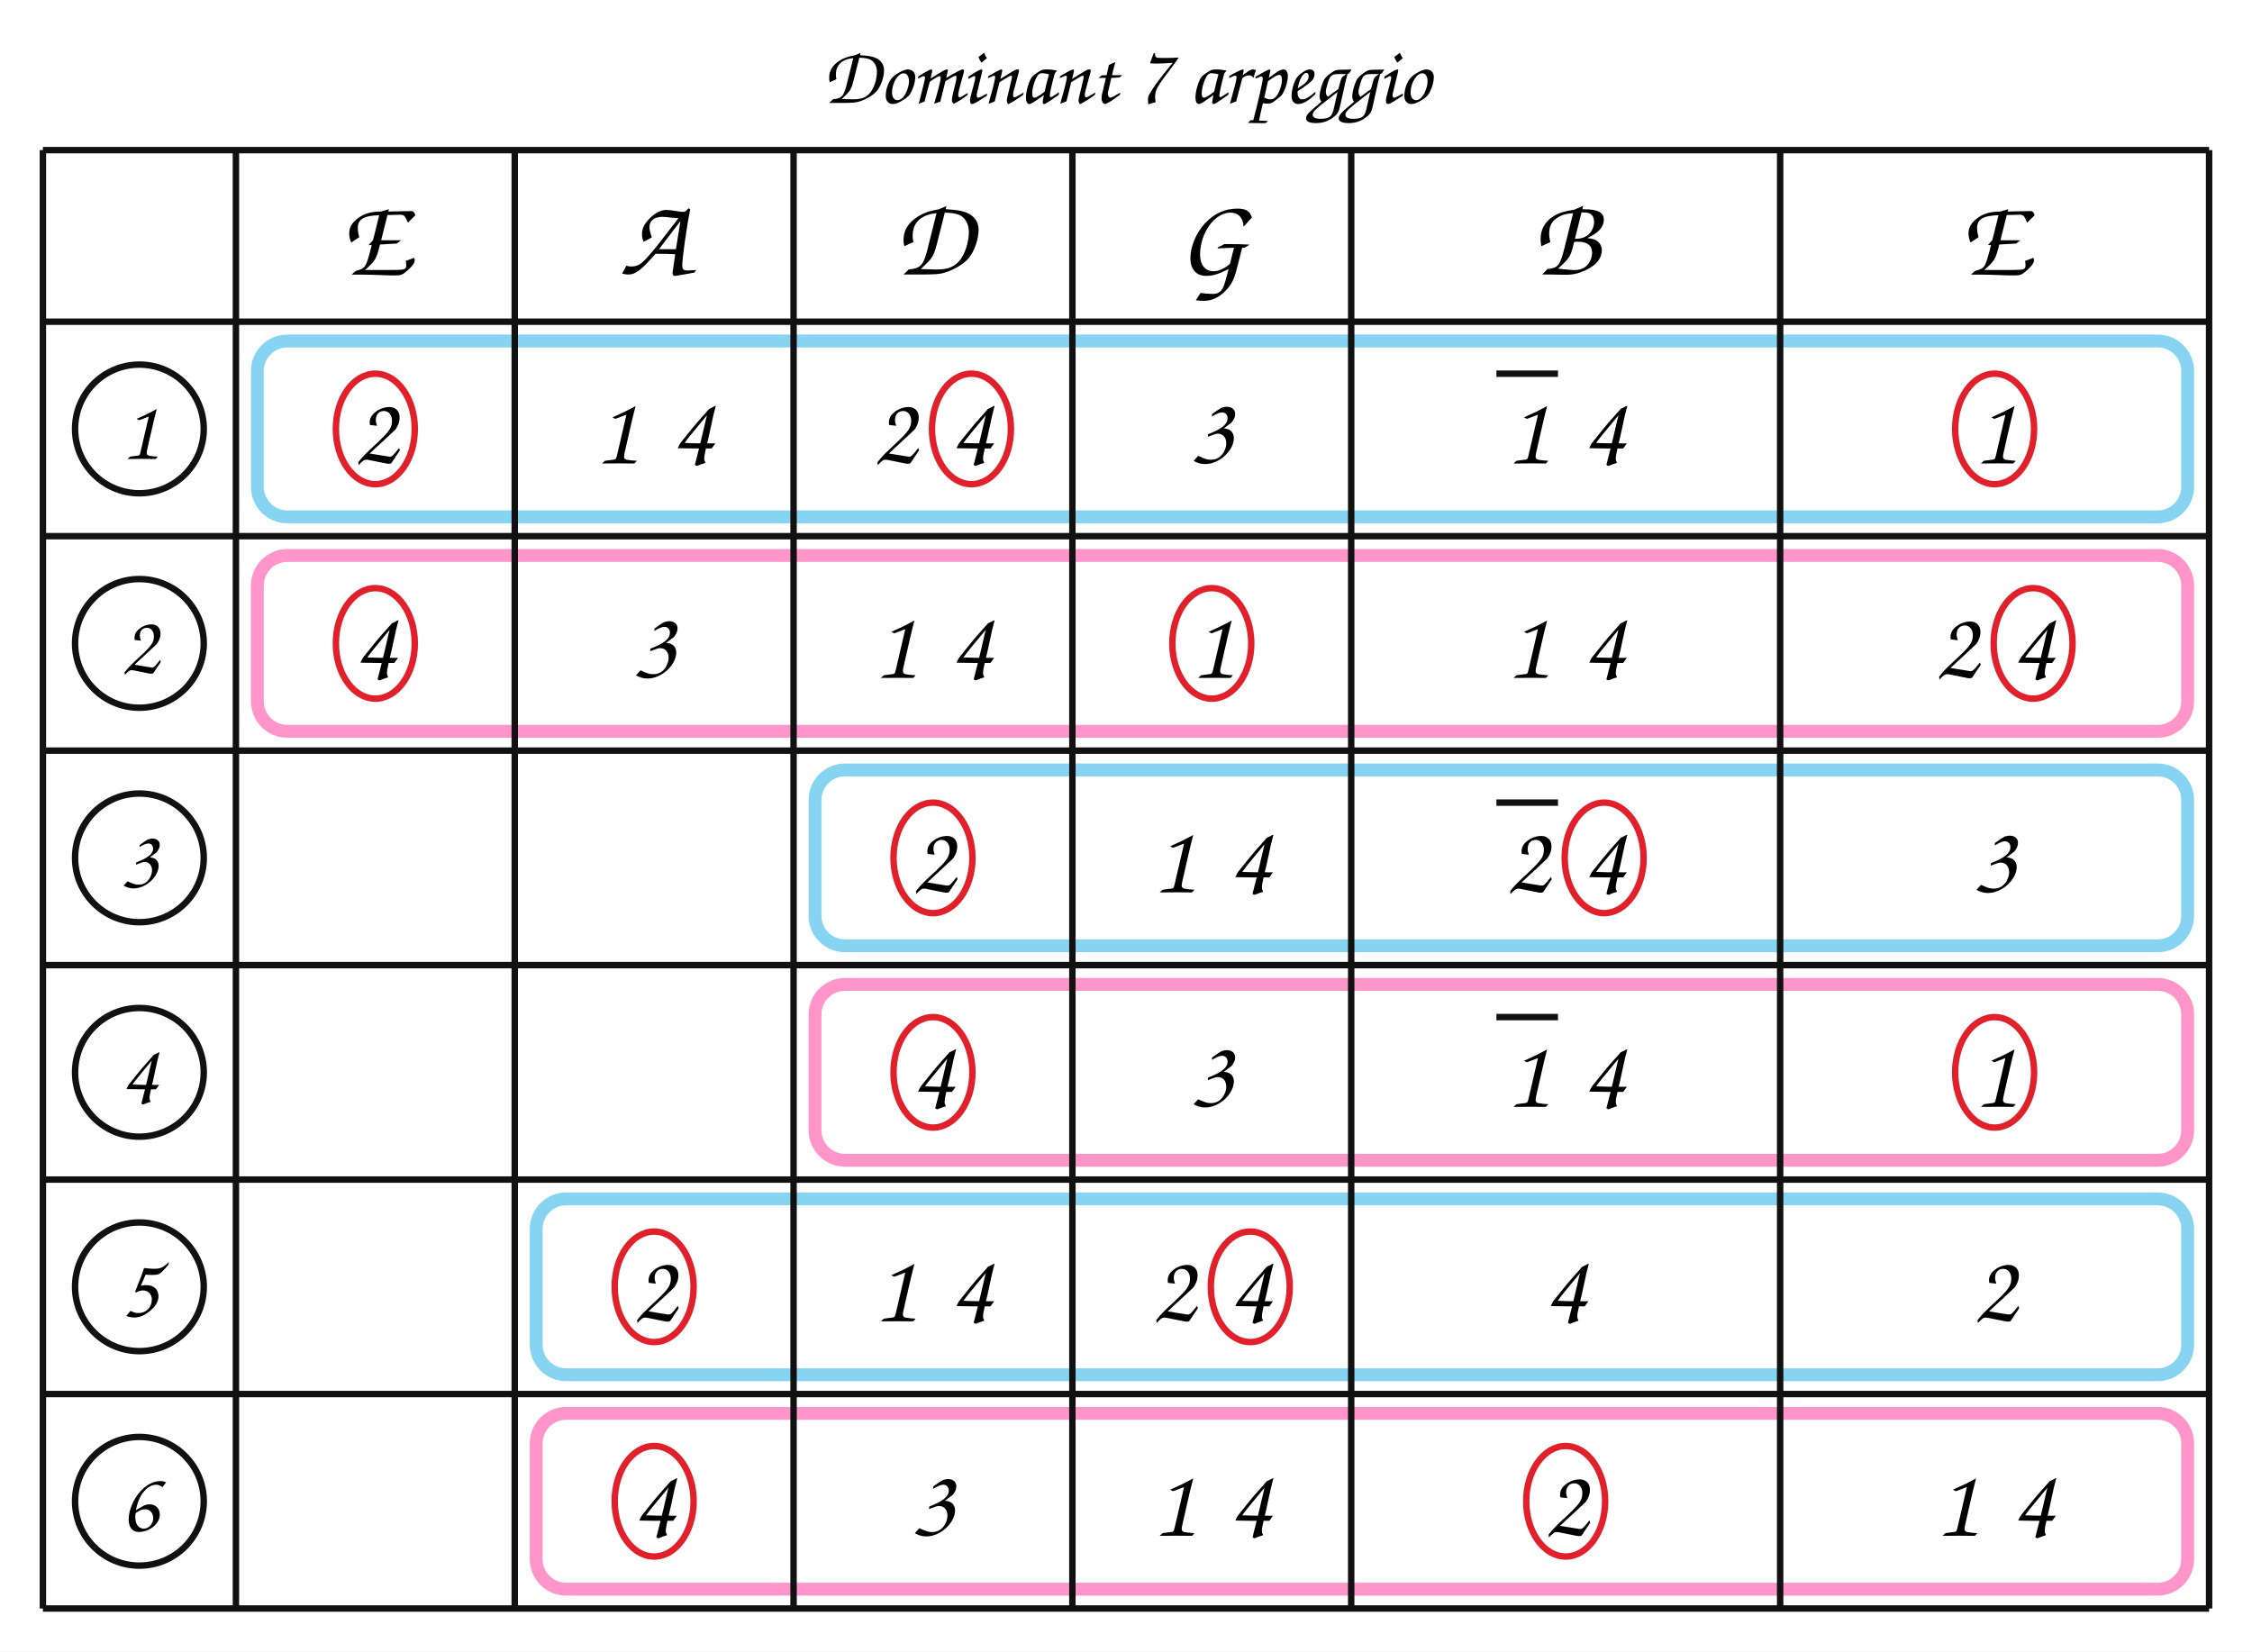
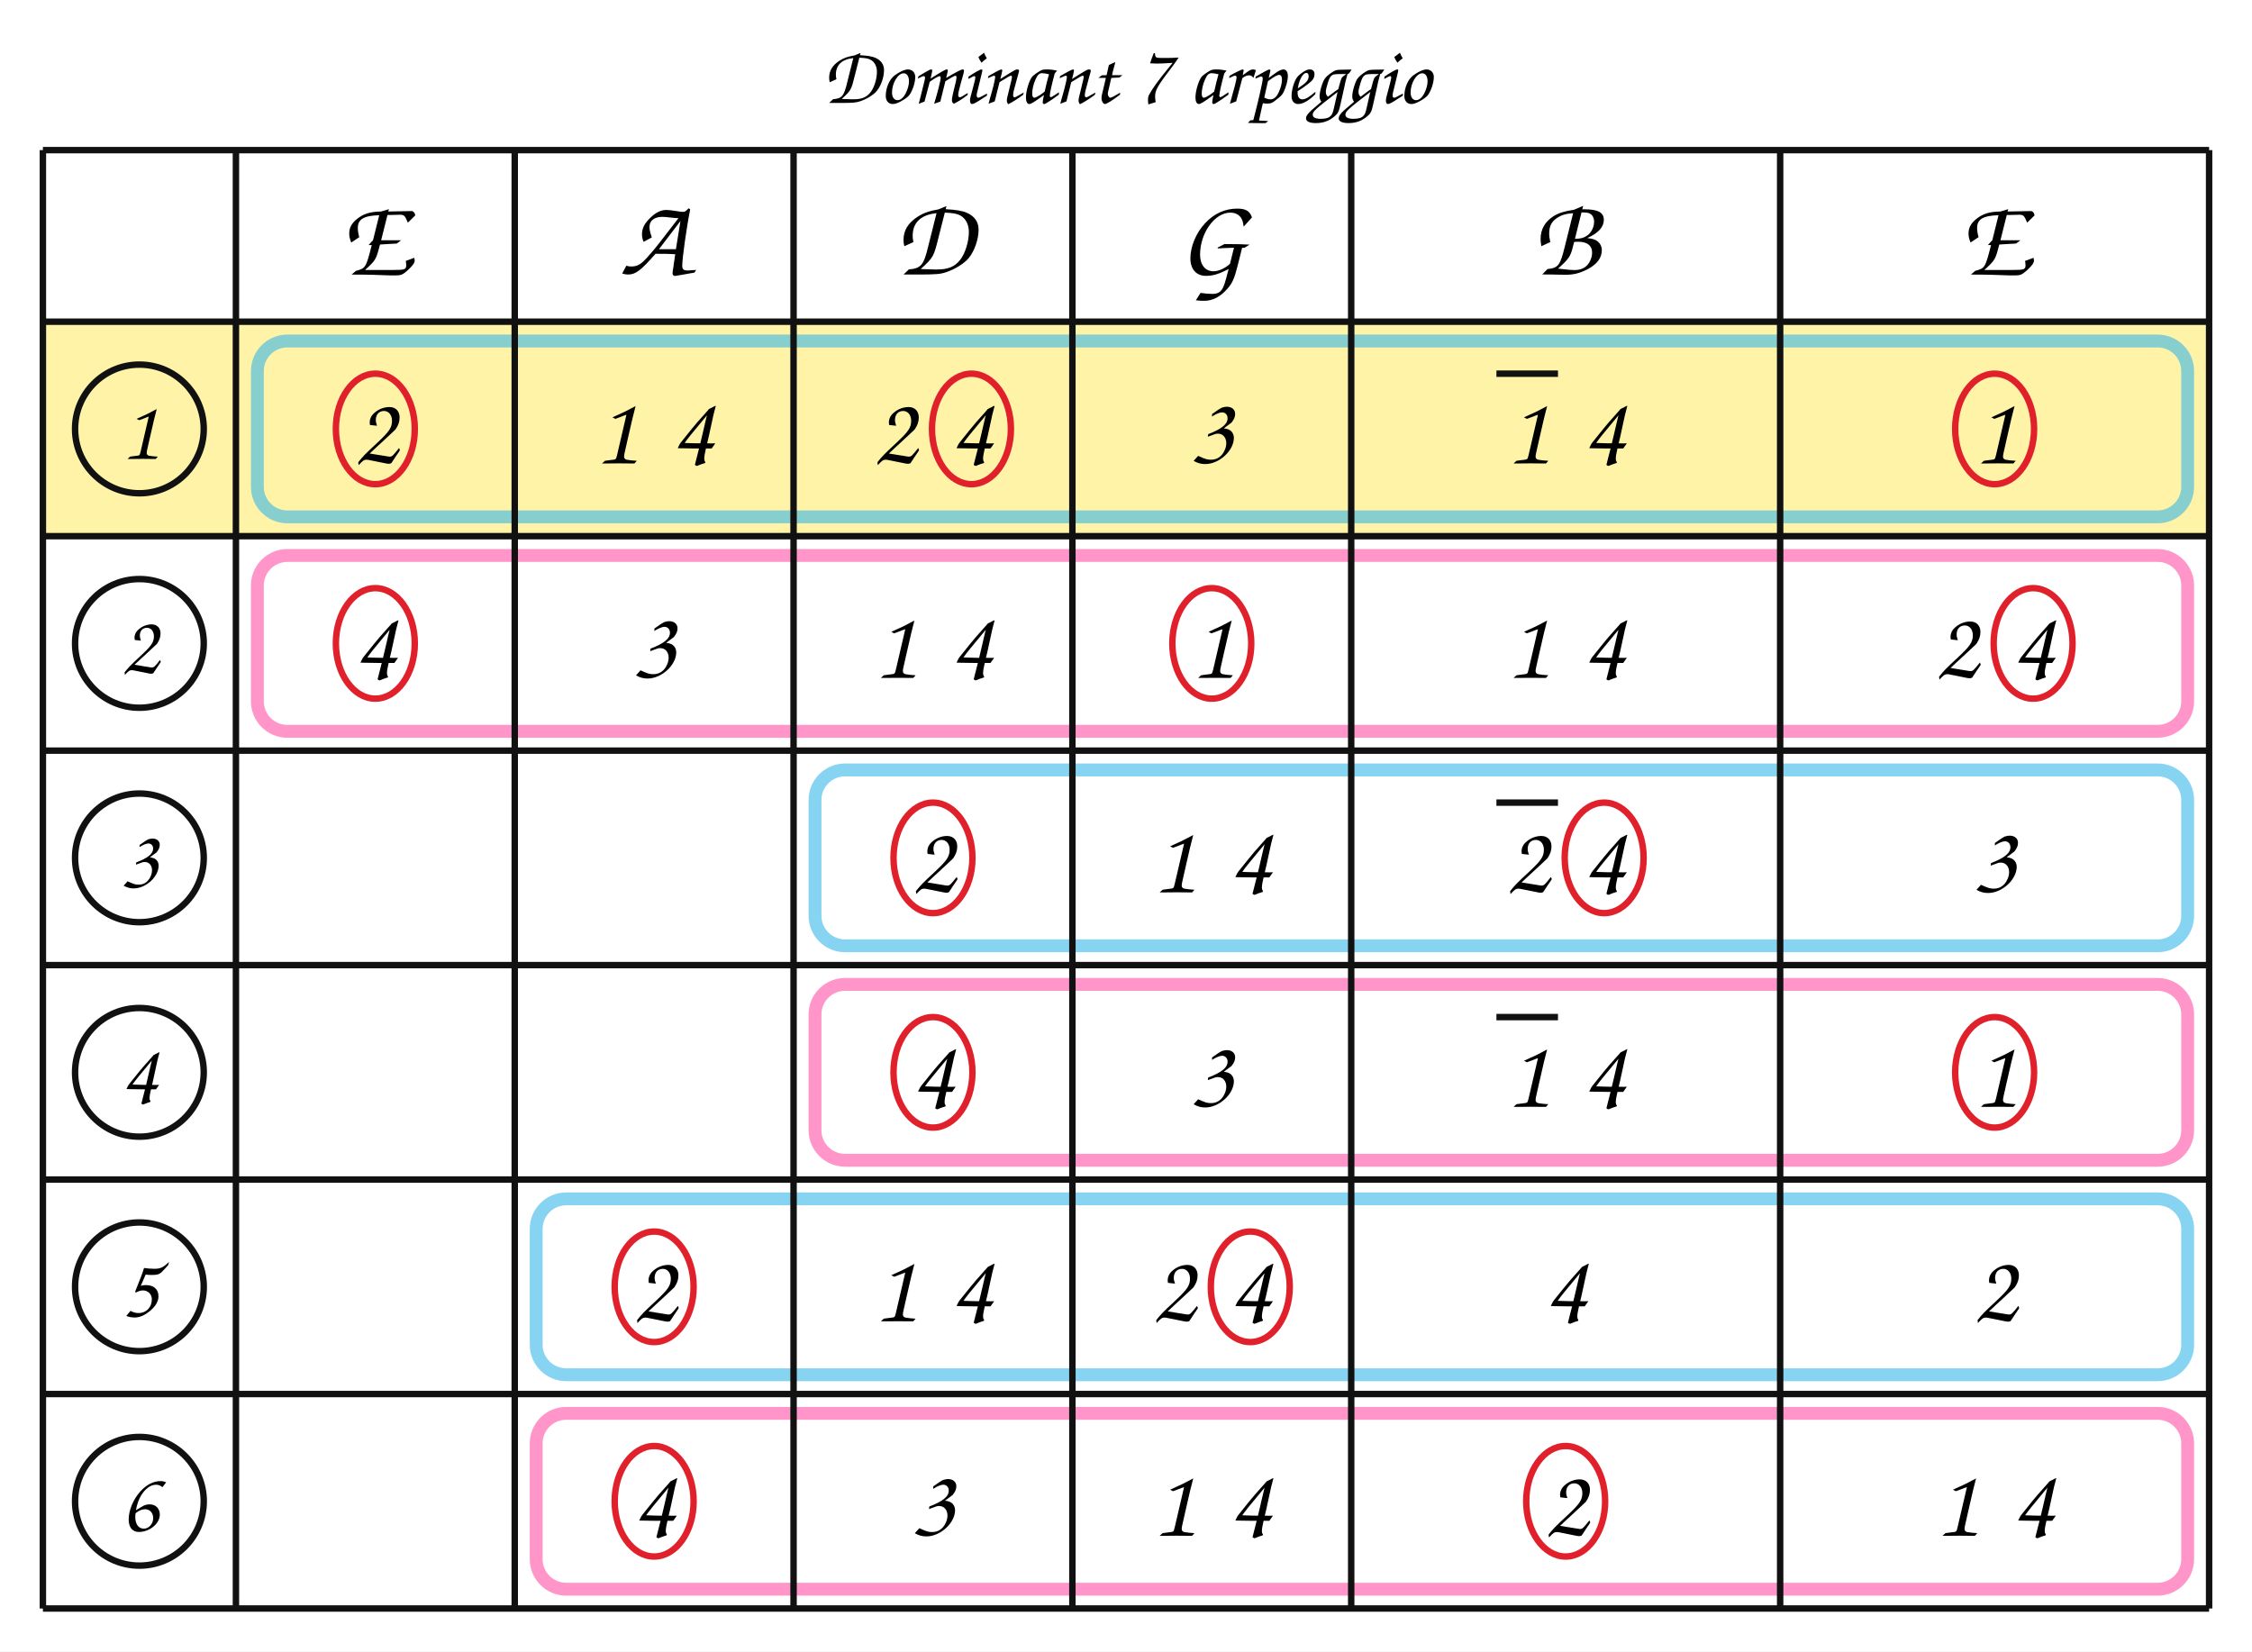
<svg xmlns="http://www.w3.org/2000/svg" viewBox="0 0 1050 770">
  <rect width="100%" height="100%" fill="#fff" />
  <text x="525" y="48" font-size="38" font-family="Segoe Print, Comic Sans MS, cursive" text-anchor="middle">Dominant 7 arpeggio</text>
  <text x="175" y="128" font-size="52" font-family="Segoe Print, Comic Sans MS, cursive" text-anchor="middle">E</text>
  <text x="305" y="128" font-size="52" font-family="Segoe Print, Comic Sans MS, cursive" text-anchor="middle">A</text>
  <text x="435" y="128" font-size="52" font-family="Segoe Print, Comic Sans MS, cursive" text-anchor="middle">D</text>
  <text x="565" y="128" font-size="52" font-family="Segoe Print, Comic Sans MS, cursive" text-anchor="middle">G</text>
  <text x="730" y="128" font-size="52" font-family="Segoe Print, Comic Sans MS, cursive" text-anchor="middle">B</text>
  <text x="930" y="128" font-size="52" font-family="Segoe Print, Comic Sans MS, cursive" text-anchor="middle">E</text>
+   <rect x="20" y="150" width="1010" height="100" fill="#fff3a8" />
  <rect x="120" y="159" width="900" height="82" rx="14" fill="none" stroke="#35b8e8" stroke-width="6" opacity=".6" />
  <circle cx="65" cy="200" r="30" fill="none" stroke="#111" stroke-width="3" />
  <text x="65" y="214" font-size="40" font-family="Segoe Print, Comic Sans MS, cursive" text-anchor="middle">1</text>
  <text x="175" y="216.1" font-size="46" font-family="Segoe Print, Comic Sans MS, cursive" text-anchor="middle">2</text>
  <ellipse cx="175" cy="200" rx="18.4" ry="25.76" fill="none" stroke="#e0202a" stroke-width="3" />
  <text x="287.06" y="216.1" font-size="46" font-family="Segoe Print, Comic Sans MS, cursive" text-anchor="middle">1</text>
  <text x="322.94" y="216.1" font-size="46" font-family="Segoe Print, Comic Sans MS, cursive" text-anchor="middle">4</text>
  <text x="417.06" y="216.1" font-size="46" font-family="Segoe Print, Comic Sans MS, cursive" text-anchor="middle">2</text>
  <text x="452.94" y="216.1" font-size="46" font-family="Segoe Print, Comic Sans MS, cursive" text-anchor="middle">4</text>
  <ellipse cx="452.94" cy="200" rx="18.4" ry="25.76" fill="none" stroke="#e0202a" stroke-width="3" />
  <text x="565" y="216.1" font-size="46" font-family="Segoe Print, Comic Sans MS, cursive" text-anchor="middle">3</text>
  <text x="712.06" y="216.1" font-size="46" font-family="Segoe Print, Comic Sans MS, cursive" text-anchor="middle">1</text>
  <line x1="697.708" x2="726.412" y1="174.24" y2="174.24" stroke="#111" stroke-width="3" />
  <text x="747.94" y="216.1" font-size="46" font-family="Segoe Print, Comic Sans MS, cursive" text-anchor="middle">4</text>
  <text x="930" y="216.1" font-size="46" font-family="Segoe Print, Comic Sans MS, cursive" text-anchor="middle">1</text>
  <ellipse cx="930" cy="200" rx="18.4" ry="25.76" fill="none" stroke="#e0202a" stroke-width="3" />
  <rect x="120" y="259" width="900" height="82" rx="14" fill="none" stroke="#ff4fa3" stroke-width="6" opacity=".6" />
  <circle cx="65" cy="300" r="30" fill="none" stroke="#111" stroke-width="3" />
  <text x="65" y="314" font-size="40" font-family="Segoe Print, Comic Sans MS, cursive" text-anchor="middle">2</text>
  <text x="175" y="316.1" font-size="46" font-family="Segoe Print, Comic Sans MS, cursive" text-anchor="middle">4</text>
  <ellipse cx="175" cy="300" rx="18.4" ry="25.76" fill="none" stroke="#e0202a" stroke-width="3" />
  <text x="305" y="316.1" font-size="46" font-family="Segoe Print, Comic Sans MS, cursive" text-anchor="middle">3</text>
  <text x="417.06" y="316.1" font-size="46" font-family="Segoe Print, Comic Sans MS, cursive" text-anchor="middle">1</text>
  <text x="452.94" y="316.1" font-size="46" font-family="Segoe Print, Comic Sans MS, cursive" text-anchor="middle">4</text>
  <text x="565" y="316.1" font-size="46" font-family="Segoe Print, Comic Sans MS, cursive" text-anchor="middle">1</text>
  <ellipse cx="565" cy="300" rx="18.4" ry="25.76" fill="none" stroke="#e0202a" stroke-width="3" />
  <text x="712.06" y="316.1" font-size="46" font-family="Segoe Print, Comic Sans MS, cursive" text-anchor="middle">1</text>
  <text x="747.94" y="316.1" font-size="46" font-family="Segoe Print, Comic Sans MS, cursive" text-anchor="middle">4</text>
  <text x="912.06" y="316.1" font-size="46" font-family="Segoe Print, Comic Sans MS, cursive" text-anchor="middle">2</text>
  <text x="947.94" y="316.1" font-size="46" font-family="Segoe Print, Comic Sans MS, cursive" text-anchor="middle">4</text>
  <ellipse cx="947.94" cy="300" rx="18.4" ry="25.76" fill="none" stroke="#e0202a" stroke-width="3" />
  <rect x="380" y="359" width="640" height="82" rx="14" fill="none" stroke="#35b8e8" stroke-width="6" opacity=".6" />
  <circle cx="65" cy="400" r="30" fill="none" stroke="#111" stroke-width="3" />
  <text x="65" y="414" font-size="40" font-family="Segoe Print, Comic Sans MS, cursive" text-anchor="middle">3</text>
  <text x="435" y="416.1" font-size="46" font-family="Segoe Print, Comic Sans MS, cursive" text-anchor="middle">2</text>
  <ellipse cx="435" cy="400" rx="18.4" ry="25.76" fill="none" stroke="#e0202a" stroke-width="3" />
  <text x="547.06" y="416.1" font-size="46" font-family="Segoe Print, Comic Sans MS, cursive" text-anchor="middle">1</text>
  <text x="582.94" y="416.1" font-size="46" font-family="Segoe Print, Comic Sans MS, cursive" text-anchor="middle">4</text>
  <text x="712.06" y="416.1" font-size="46" font-family="Segoe Print, Comic Sans MS, cursive" text-anchor="middle">2</text>
  <line x1="697.708" x2="726.412" y1="374.24" y2="374.24" stroke="#111" stroke-width="3" />
  <text x="747.94" y="416.1" font-size="46" font-family="Segoe Print, Comic Sans MS, cursive" text-anchor="middle">4</text>
  <ellipse cx="747.94" cy="400" rx="18.4" ry="25.76" fill="none" stroke="#e0202a" stroke-width="3" />
  <text x="930" y="416.1" font-size="46" font-family="Segoe Print, Comic Sans MS, cursive" text-anchor="middle">3</text>
  <rect x="380" y="459" width="640" height="82" rx="14" fill="none" stroke="#ff4fa3" stroke-width="6" opacity=".6" />
  <circle cx="65" cy="500" r="30" fill="none" stroke="#111" stroke-width="3" />
  <text x="65" y="514" font-size="40" font-family="Segoe Print, Comic Sans MS, cursive" text-anchor="middle">4</text>
  <text x="435" y="516.1" font-size="46" font-family="Segoe Print, Comic Sans MS, cursive" text-anchor="middle">4</text>
  <ellipse cx="435" cy="500" rx="18.4" ry="25.76" fill="none" stroke="#e0202a" stroke-width="3" />
  <text x="565" y="516.1" font-size="46" font-family="Segoe Print, Comic Sans MS, cursive" text-anchor="middle">3</text>
  <text x="712.06" y="516.1" font-size="46" font-family="Segoe Print, Comic Sans MS, cursive" text-anchor="middle">1</text>
  <line x1="697.708" x2="726.412" y1="474.24" y2="474.24" stroke="#111" stroke-width="3" />
  <text x="747.94" y="516.1" font-size="46" font-family="Segoe Print, Comic Sans MS, cursive" text-anchor="middle">4</text>
  <text x="930" y="516.1" font-size="46" font-family="Segoe Print, Comic Sans MS, cursive" text-anchor="middle">1</text>
  <ellipse cx="930" cy="500" rx="18.4" ry="25.76" fill="none" stroke="#e0202a" stroke-width="3" />
  <rect x="250" y="559" width="770" height="82" rx="14" fill="none" stroke="#35b8e8" stroke-width="6" opacity=".6" />
  <circle cx="65" cy="600" r="30" fill="none" stroke="#111" stroke-width="3" />
  <text x="65" y="614" font-size="40" font-family="Segoe Print, Comic Sans MS, cursive" text-anchor="middle">5</text>
  <text x="305" y="616.1" font-size="46" font-family="Segoe Print, Comic Sans MS, cursive" text-anchor="middle">2</text>
  <ellipse cx="305" cy="600" rx="18.4" ry="25.76" fill="none" stroke="#e0202a" stroke-width="3" />
  <text x="417.06" y="616.1" font-size="46" font-family="Segoe Print, Comic Sans MS, cursive" text-anchor="middle">1</text>
  <text x="452.94" y="616.1" font-size="46" font-family="Segoe Print, Comic Sans MS, cursive" text-anchor="middle">4</text>
  <text x="547.06" y="616.1" font-size="46" font-family="Segoe Print, Comic Sans MS, cursive" text-anchor="middle">2</text>
  <text x="582.94" y="616.1" font-size="46" font-family="Segoe Print, Comic Sans MS, cursive" text-anchor="middle">4</text>
  <ellipse cx="582.94" cy="600" rx="18.4" ry="25.76" fill="none" stroke="#e0202a" stroke-width="3" />
  <text x="730" y="616.1" font-size="46" font-family="Segoe Print, Comic Sans MS, cursive" text-anchor="middle">4</text>
  <text x="930" y="616.1" font-size="46" font-family="Segoe Print, Comic Sans MS, cursive" text-anchor="middle">2</text>
  <rect x="250" y="659" width="770" height="82" rx="14" fill="none" stroke="#ff4fa3" stroke-width="6" opacity=".6" />
  <circle cx="65" cy="700" r="30" fill="none" stroke="#111" stroke-width="3" />
  <text x="65" y="714" font-size="40" font-family="Segoe Print, Comic Sans MS, cursive" text-anchor="middle">6</text>
  <text x="305" y="716.1" font-size="46" font-family="Segoe Print, Comic Sans MS, cursive" text-anchor="middle">4</text>
  <ellipse cx="305" cy="700" rx="18.4" ry="25.76" fill="none" stroke="#e0202a" stroke-width="3" />
  <text x="435" y="716.1" font-size="46" font-family="Segoe Print, Comic Sans MS, cursive" text-anchor="middle">3</text>
  <text x="547.06" y="716.1" font-size="46" font-family="Segoe Print, Comic Sans MS, cursive" text-anchor="middle">1</text>
  <text x="582.94" y="716.1" font-size="46" font-family="Segoe Print, Comic Sans MS, cursive" text-anchor="middle">4</text>
  <text x="730" y="716.1" font-size="46" font-family="Segoe Print, Comic Sans MS, cursive" text-anchor="middle">2</text>
  <ellipse cx="730" cy="700" rx="18.4" ry="25.76" fill="none" stroke="#e0202a" stroke-width="3" />
  <text x="912.06" y="716.1" font-size="46" font-family="Segoe Print, Comic Sans MS, cursive" text-anchor="middle">1</text>
  <text x="947.94" y="716.1" font-size="46" font-family="Segoe Print, Comic Sans MS, cursive" text-anchor="middle">4</text>
  <line x1="20" x2="1030" y1="70" y2="70" stroke="#111" stroke-width="3" />
  <line x1="20" x2="1030" y1="150" y2="150" stroke="#111" stroke-width="3" />
  <line x1="20" x2="1030" y1="250" y2="250" stroke="#111" stroke-width="3" />
  <line x1="20" x2="1030" y1="350" y2="350" stroke="#111" stroke-width="3" />
  <line x1="20" x2="1030" y1="450" y2="450" stroke="#111" stroke-width="3" />
  <line x1="20" x2="1030" y1="550" y2="550" stroke="#111" stroke-width="3" />
  <line x1="20" x2="1030" y1="650" y2="650" stroke="#111" stroke-width="3" />
  <line x1="20" x2="1030" y1="750" y2="750" stroke="#111" stroke-width="3" />
  <line x1="20" x2="20" y1="70" y2="750" stroke="#111" stroke-width="3" />
  <line x1="110" x2="110" y1="70" y2="750" stroke="#111" stroke-width="3" />
  <line x1="240" x2="240" y1="70" y2="750" stroke="#111" stroke-width="3" />
  <line x1="370" x2="370" y1="70" y2="750" stroke="#111" stroke-width="3" />
  <line x1="500" x2="500" y1="70" y2="750" stroke="#111" stroke-width="3" />
  <line x1="630" x2="630" y1="70" y2="750" stroke="#111" stroke-width="3" />
  <line x1="830" x2="830" y1="70" y2="750" stroke="#111" stroke-width="3" />
  <line x1="1030" x2="1030" y1="70" y2="750" stroke="#111" stroke-width="3" />
</svg>
